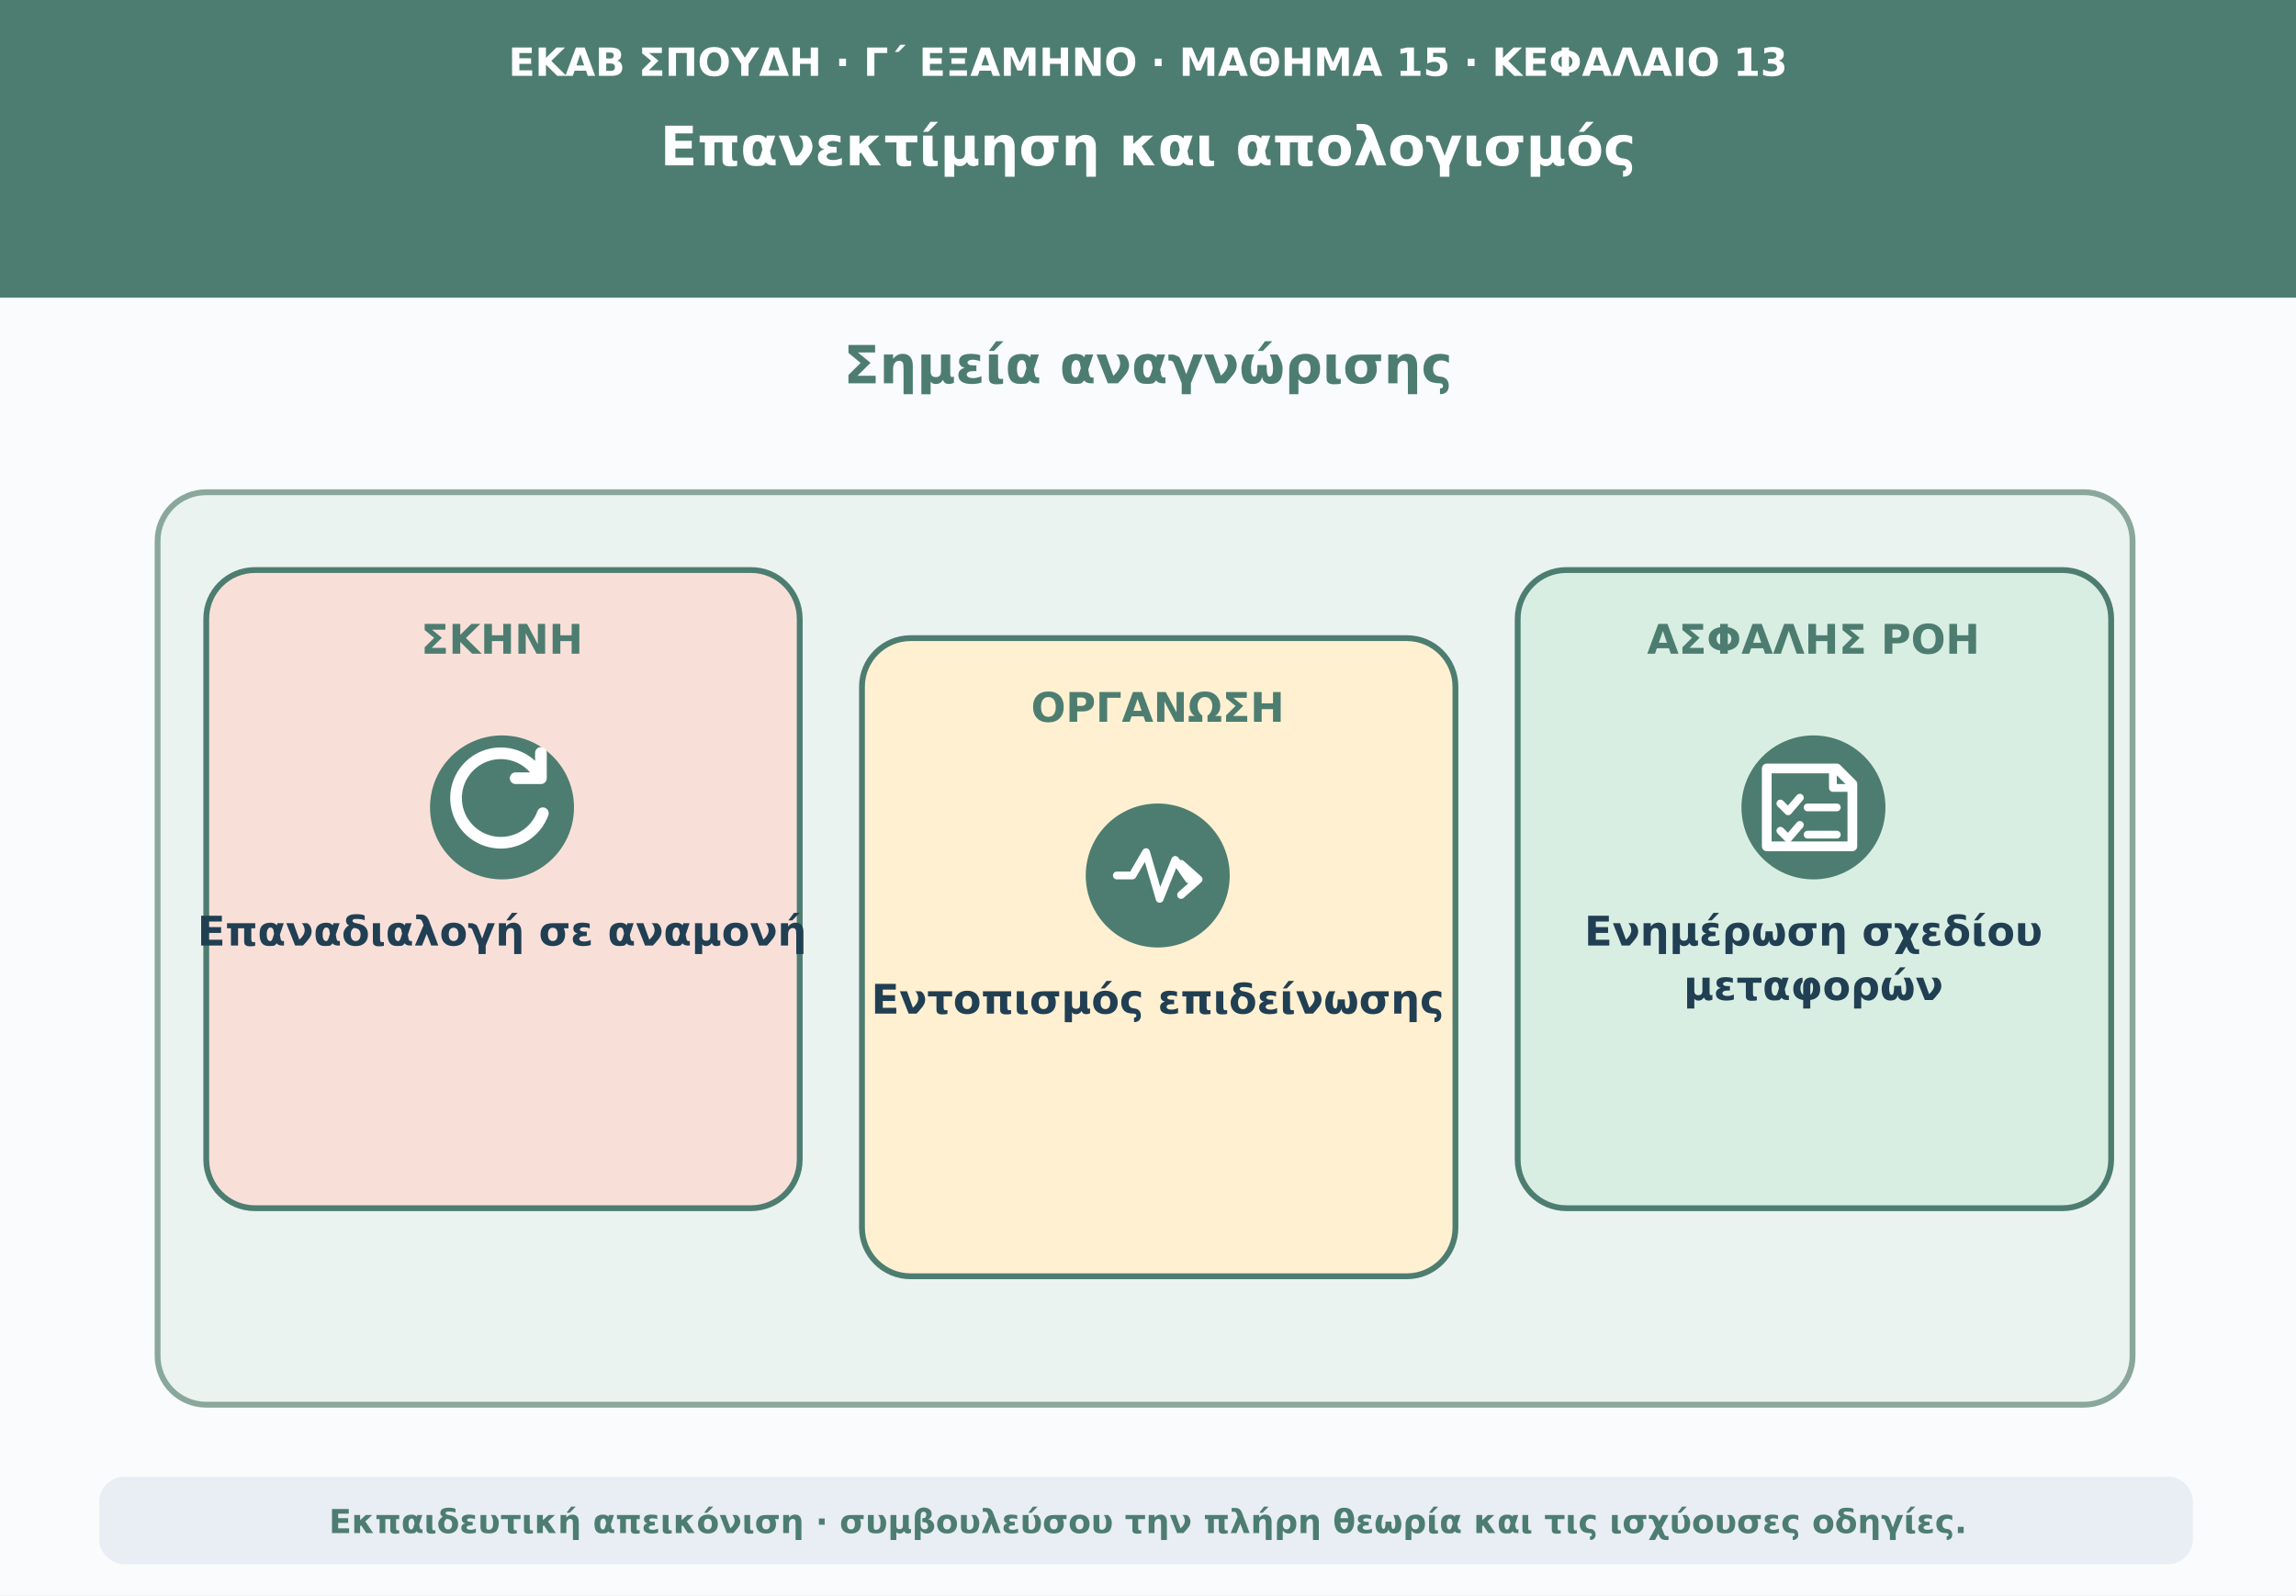
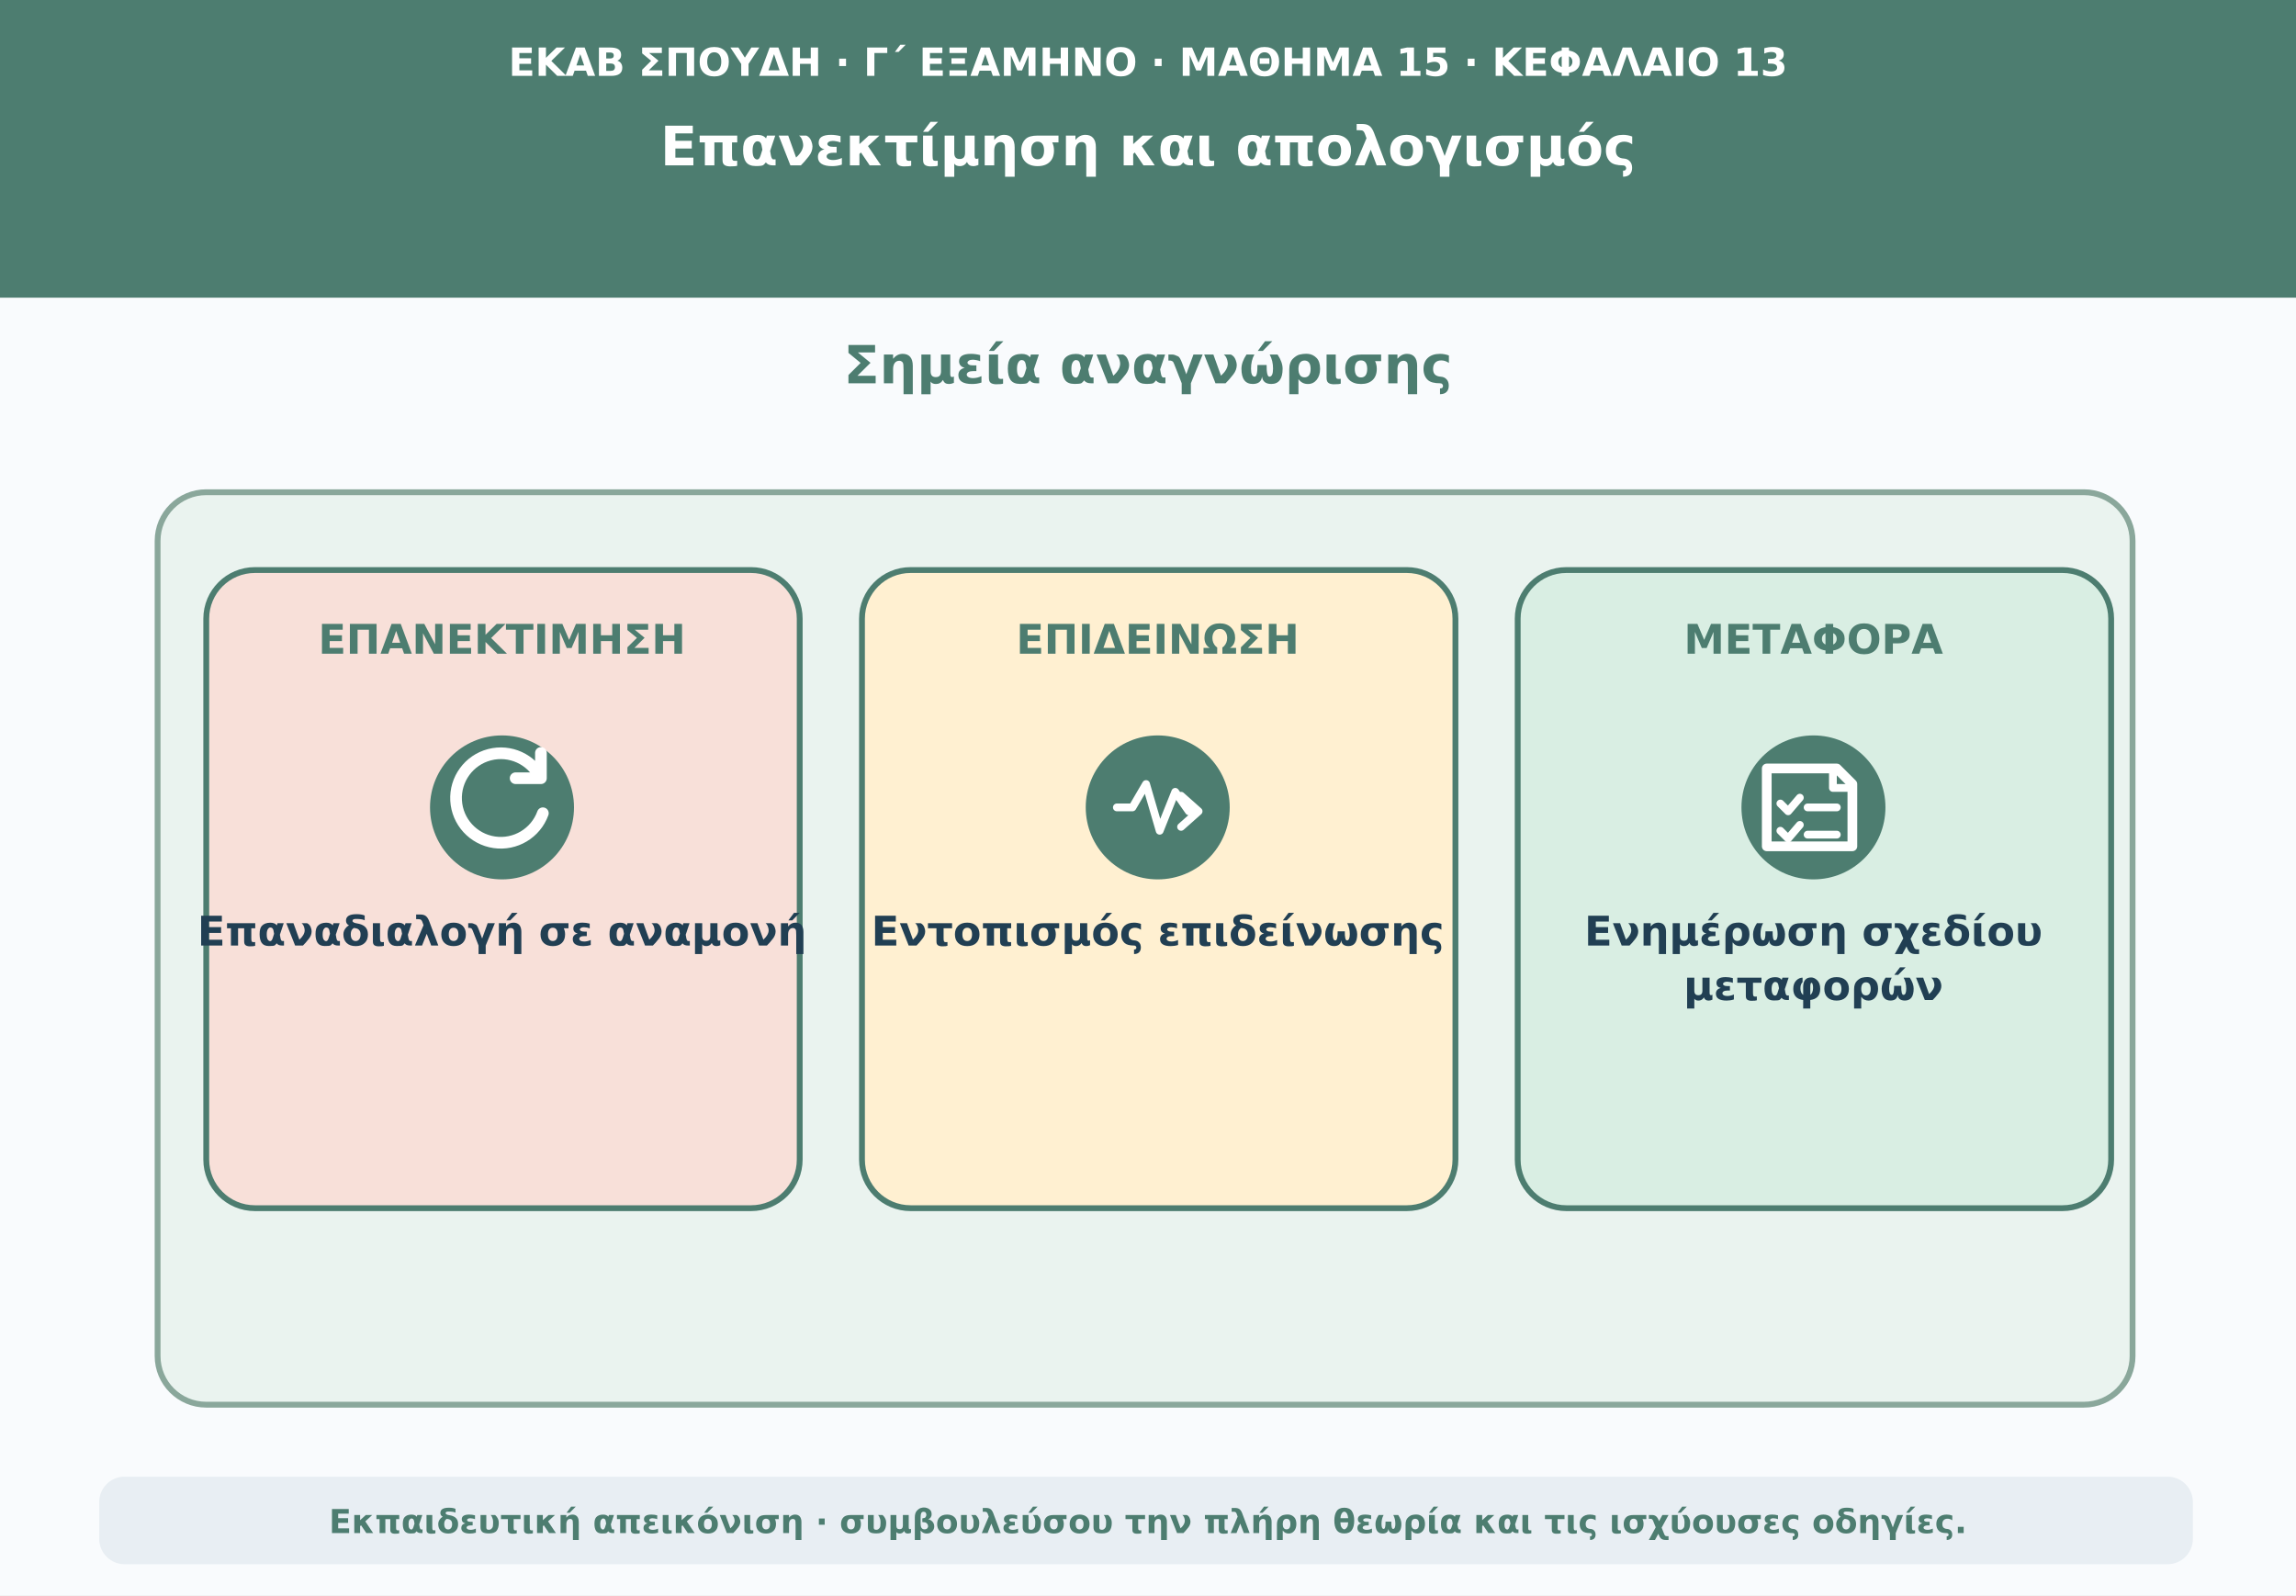
<svg xmlns="http://www.w3.org/2000/svg" viewBox="0 0 1180 820" role="img" aria-labelledby="t d">
  <rect width="1180" height="820" fill="#f9fbfd" />
  <path d="M0 0H1180V153H0Z" fill="#4d7d70" />
  <text x="590" y="39" text-anchor="middle" font-family="DejaVu Sans,Arial,sans-serif" font-size="20" font-weight="690" fill="#ffffff">ΕΚΑΒ ΣΠΟΥΔΗ · Γ΄ ΕΞΑΜΗΝΟ · ΜΑΘΗΜΑ 15 · ΚΕΦΑΛΑΙΟ 13</text>
  <text x="590" y="85" text-anchor="middle" font-family="DejaVu Sans,Arial,sans-serif" font-size="28" font-weight="760" fill="#ffffff">Επανεκτίμηση και απολογισμός</text>
  <text x="590" y="197" text-anchor="middle" font-family="DejaVu Sans,Arial,sans-serif" font-size="27" font-weight="740" fill="#4d7d70">Σημεία αναγνώρισης</text>
  <rect x="81" y="253" width="1015" height="469" rx="25" fill="#eaf3ef" stroke="#8aa79b" stroke-width="3" />
  <rect x="106" y="293" width="305" height="328" rx="25" fill="#f8e0d9" stroke="#4d7d70" stroke-width="3" />
-   <text x="258" y="336" text-anchor="middle" font-family="DejaVu Sans,Arial,sans-serif" font-size="21" font-weight="750" fill="#4d7d70">ΣΚΗΝΗ</text>
+   <text x="258" y="336" text-anchor="middle" font-family="DejaVu Sans,Arial,sans-serif" font-size="21" font-weight="750" fill="#4d7d70">ΕΠΑΝΕΚΤΙΜΗΣΗ</text>
  <circle cx="258" cy="415" r="37" fill="#4d7d70" />
  <g aria-hidden="true">
    <path d="M278 400A23 23 0 1 0 279 418M278 400V387M278 400H265" fill="none" stroke="#ffffff" stroke-width="6" stroke-linecap="round" stroke-linejoin="round" />
  </g>
  <text x="258" y="486" text-anchor="middle" font-family="DejaVu Sans,Arial,sans-serif" font-size="21" font-weight="650" fill="#213f53">Επαναδιαλογή σε αναμονή</text>
-   <rect x="443" y="328" width="305" height="328" rx="25" fill="#fff0d1" stroke="#4d7d70" stroke-width="3" />
-   <text x="595" y="371" text-anchor="middle" font-family="DejaVu Sans,Arial,sans-serif" font-size="21" font-weight="750" fill="#4d7d70">ΟΡΓΑΝΩΣΗ</text>
-   <circle cx="595" cy="450" r="37" fill="#4d7d70" />
-   <g aria-hidden="true">
-     <path d="M574 450H582L589 438L596 462L604 442L611 452H616M607 444L616 452L607 460" fill="none" stroke="#ffffff" stroke-width="4" stroke-linecap="round" stroke-linejoin="round" />
+   <rect x="443" y="293" width="305" height="328" rx="25" fill="#fff0d1" stroke="#4d7d70" stroke-width="3" />
+   <g transform="translate(0,-35)">
+     <text x="595" y="371" text-anchor="middle" font-family="DejaVu Sans,Arial,sans-serif" font-size="21" font-weight="750" fill="#4d7d70">ΕΠΙΔΕΙΝΩΣΗ</text>
+     <circle cx="595" cy="450" r="37" fill="#4d7d70" />
+     <g aria-hidden="true">
+       <path d="M574 450H582L589 438L596 462L604 442L611 452H616M607 444L616 452L607 460" fill="none" stroke="#ffffff" stroke-width="4" stroke-linecap="round" stroke-linejoin="round" />
+     </g>
+     <text x="595" y="521" text-anchor="middle" font-family="DejaVu Sans,Arial,sans-serif" font-size="21" font-weight="650" fill="#213f53">Εντοπισμός επιδείνωσης</text>
  </g>
-   <text x="595" y="521" text-anchor="middle" font-family="DejaVu Sans,Arial,sans-serif" font-size="21" font-weight="650" fill="#213f53">Εντοπισμός επιδείνωσης</text>
  <rect x="780" y="293" width="305" height="328" rx="25" fill="#d9eee3" stroke="#4d7d70" stroke-width="3" />
-   <text x="932" y="336" text-anchor="middle" font-family="DejaVu Sans,Arial,sans-serif" font-size="21" font-weight="750" fill="#4d7d70">ΑΣΦΑΛΗΣ ΡΟΗ</text>
+   <text x="932" y="336" text-anchor="middle" font-family="DejaVu Sans,Arial,sans-serif" font-size="21" font-weight="750" fill="#4d7d70">ΜΕΤΑΦΟΡΑ</text>
  <circle cx="932" cy="415" r="37" fill="#4d7d70" />
  <g aria-hidden="true">
    <path d="M908 395H944L952 403V435H908Z" fill="none" stroke="#ffffff" stroke-width="5" stroke-linejoin="round" />
    <path d="M942 395V405H952M915 413L919 417L925 410M929 415H944M915 427L919 431L925 424M929 429H944" fill="none" stroke="#ffffff" stroke-width="4" stroke-linecap="round" stroke-linejoin="round" />
  </g>
  <text x="932" y="486" text-anchor="middle" font-family="DejaVu Sans,Arial,sans-serif" font-size="21" font-weight="650" fill="#213f53">Ενημέρωση σχεδίου</text>
  <text x="932" y="514" text-anchor="middle" font-family="DejaVu Sans,Arial,sans-serif" font-size="21" font-weight="650" fill="#213f53">μεταφορών</text>
  <rect x="51" y="759" width="1076" height="45" rx="13" fill="#e8eef3" />
  <text x="590" y="788" text-anchor="middle" font-family="DejaVu Sans,Arial,sans-serif" font-size="17" font-weight="610" fill="#4d7d70">Εκπαιδευτική απεικόνιση · συμβουλεύσου την πλήρη θεωρία και τις ισχύουσες οδηγίες.</text>
</svg>
